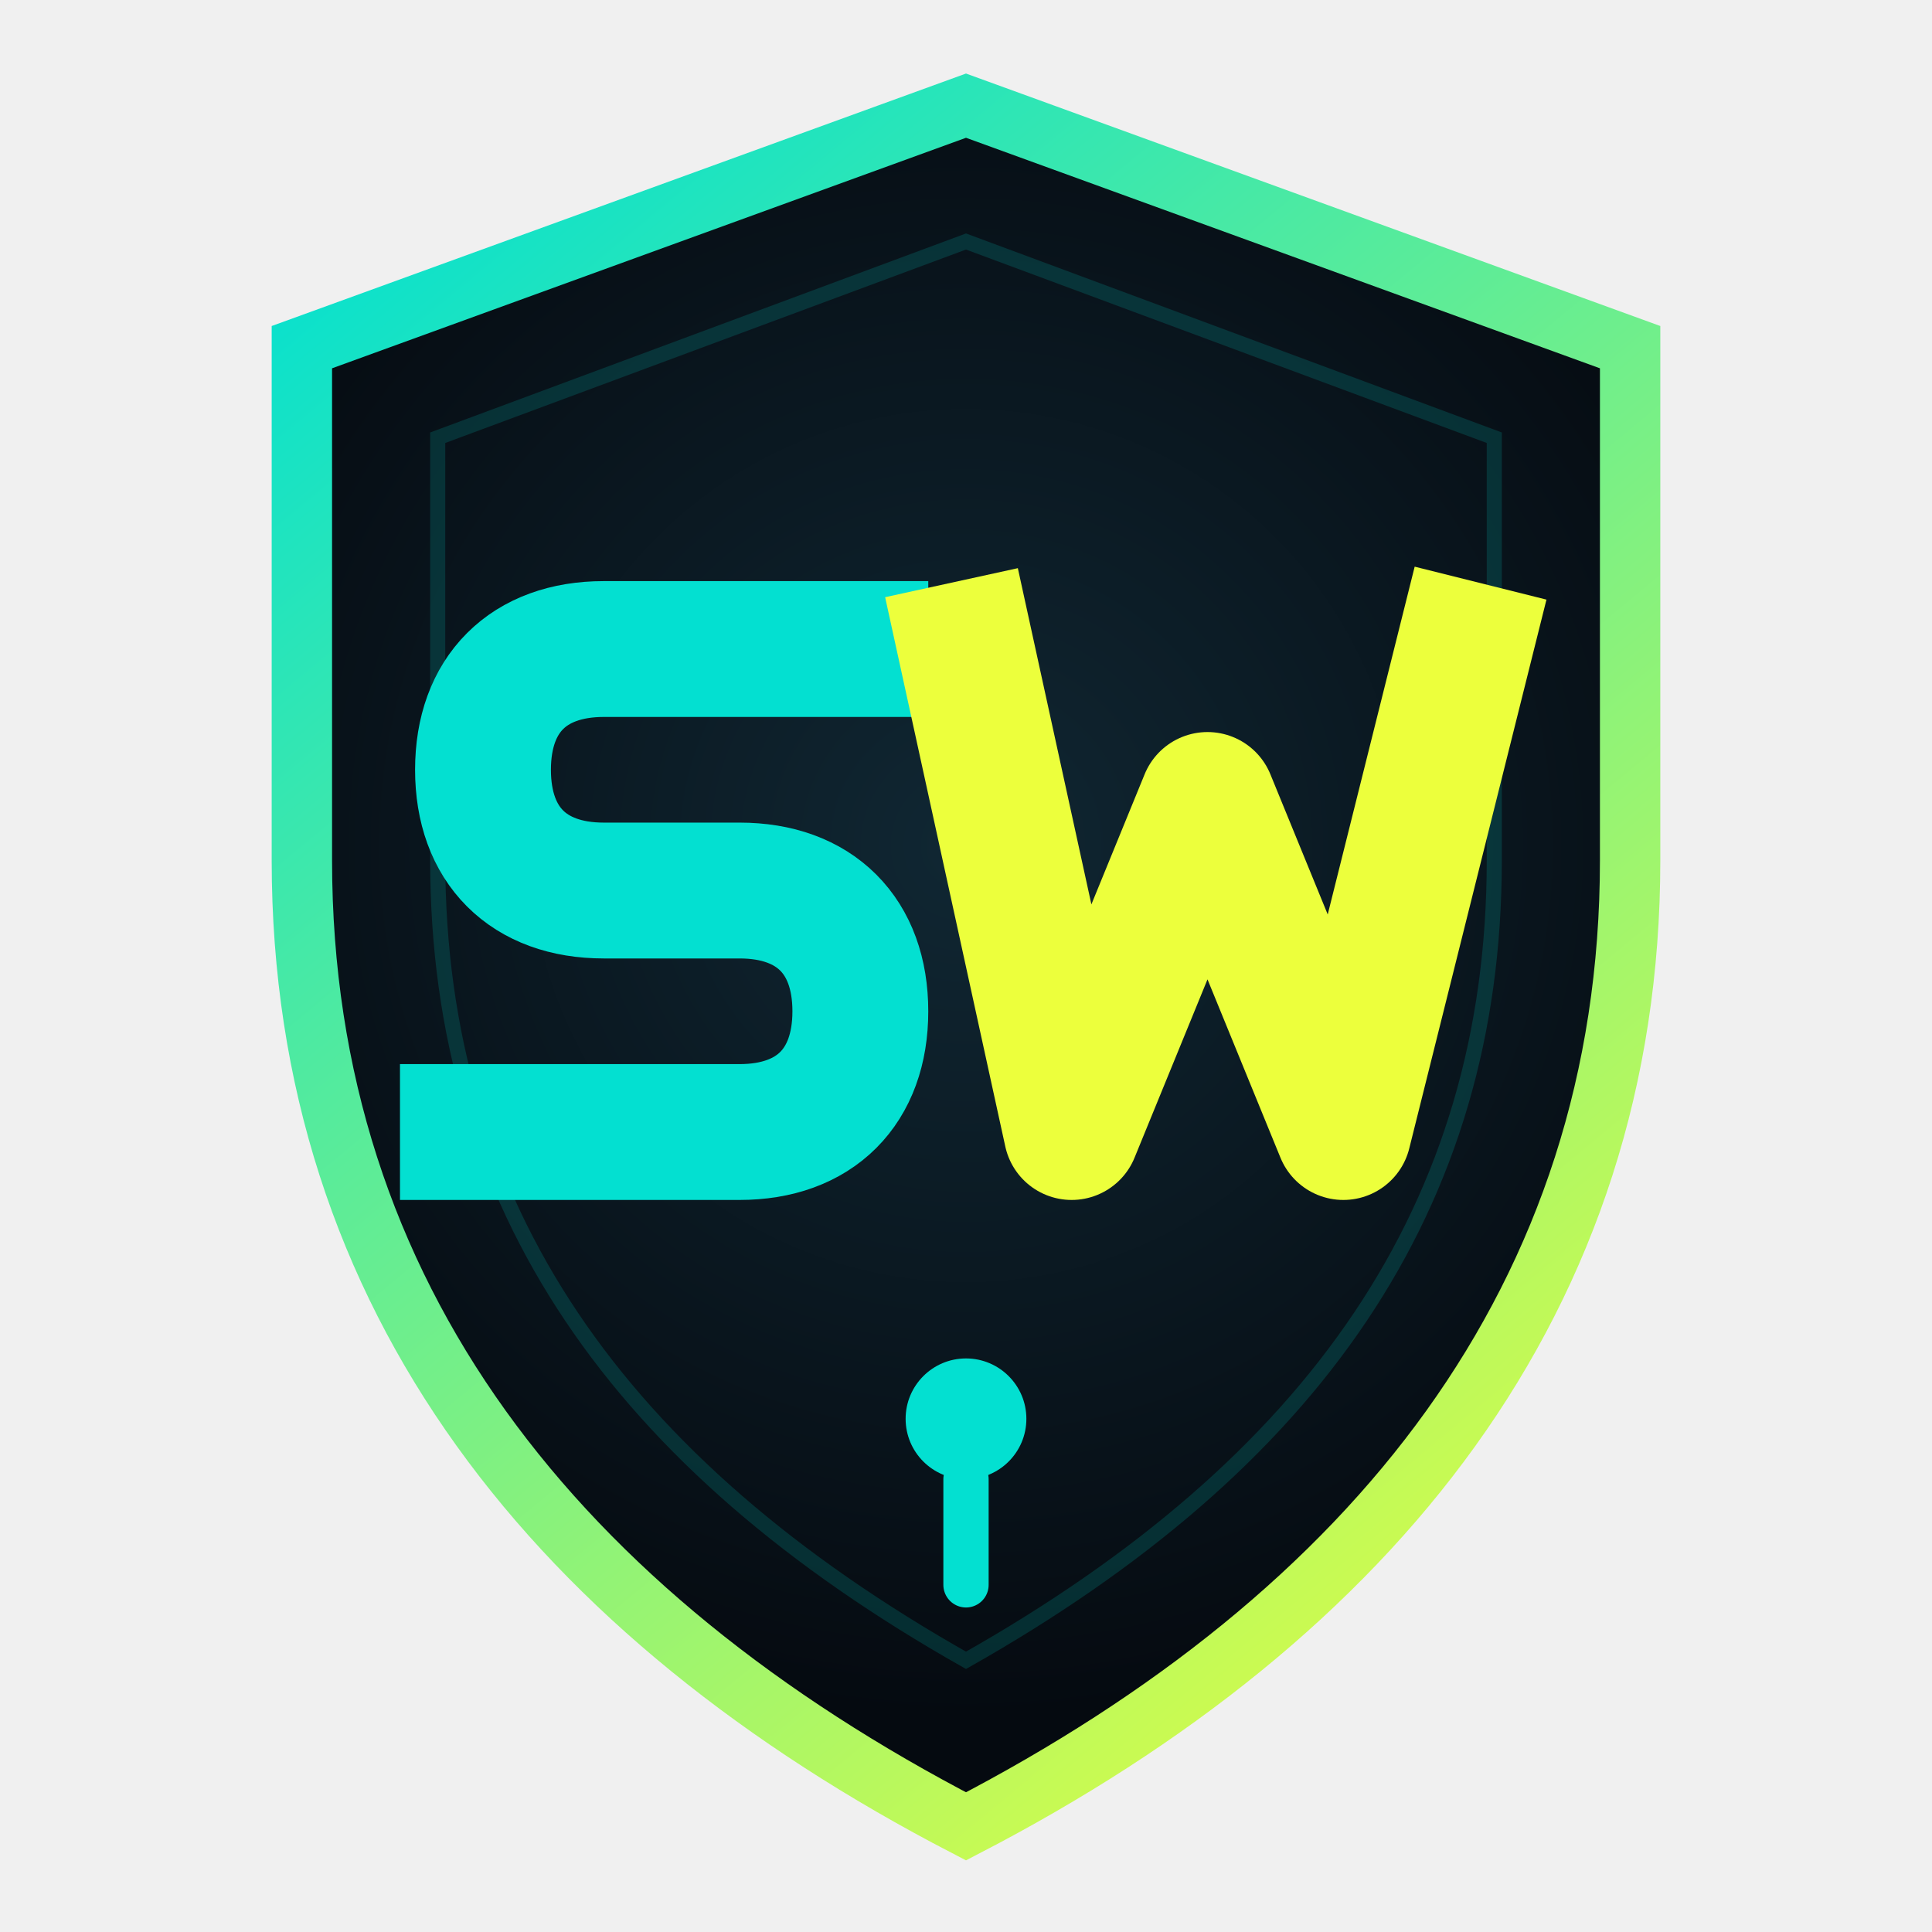
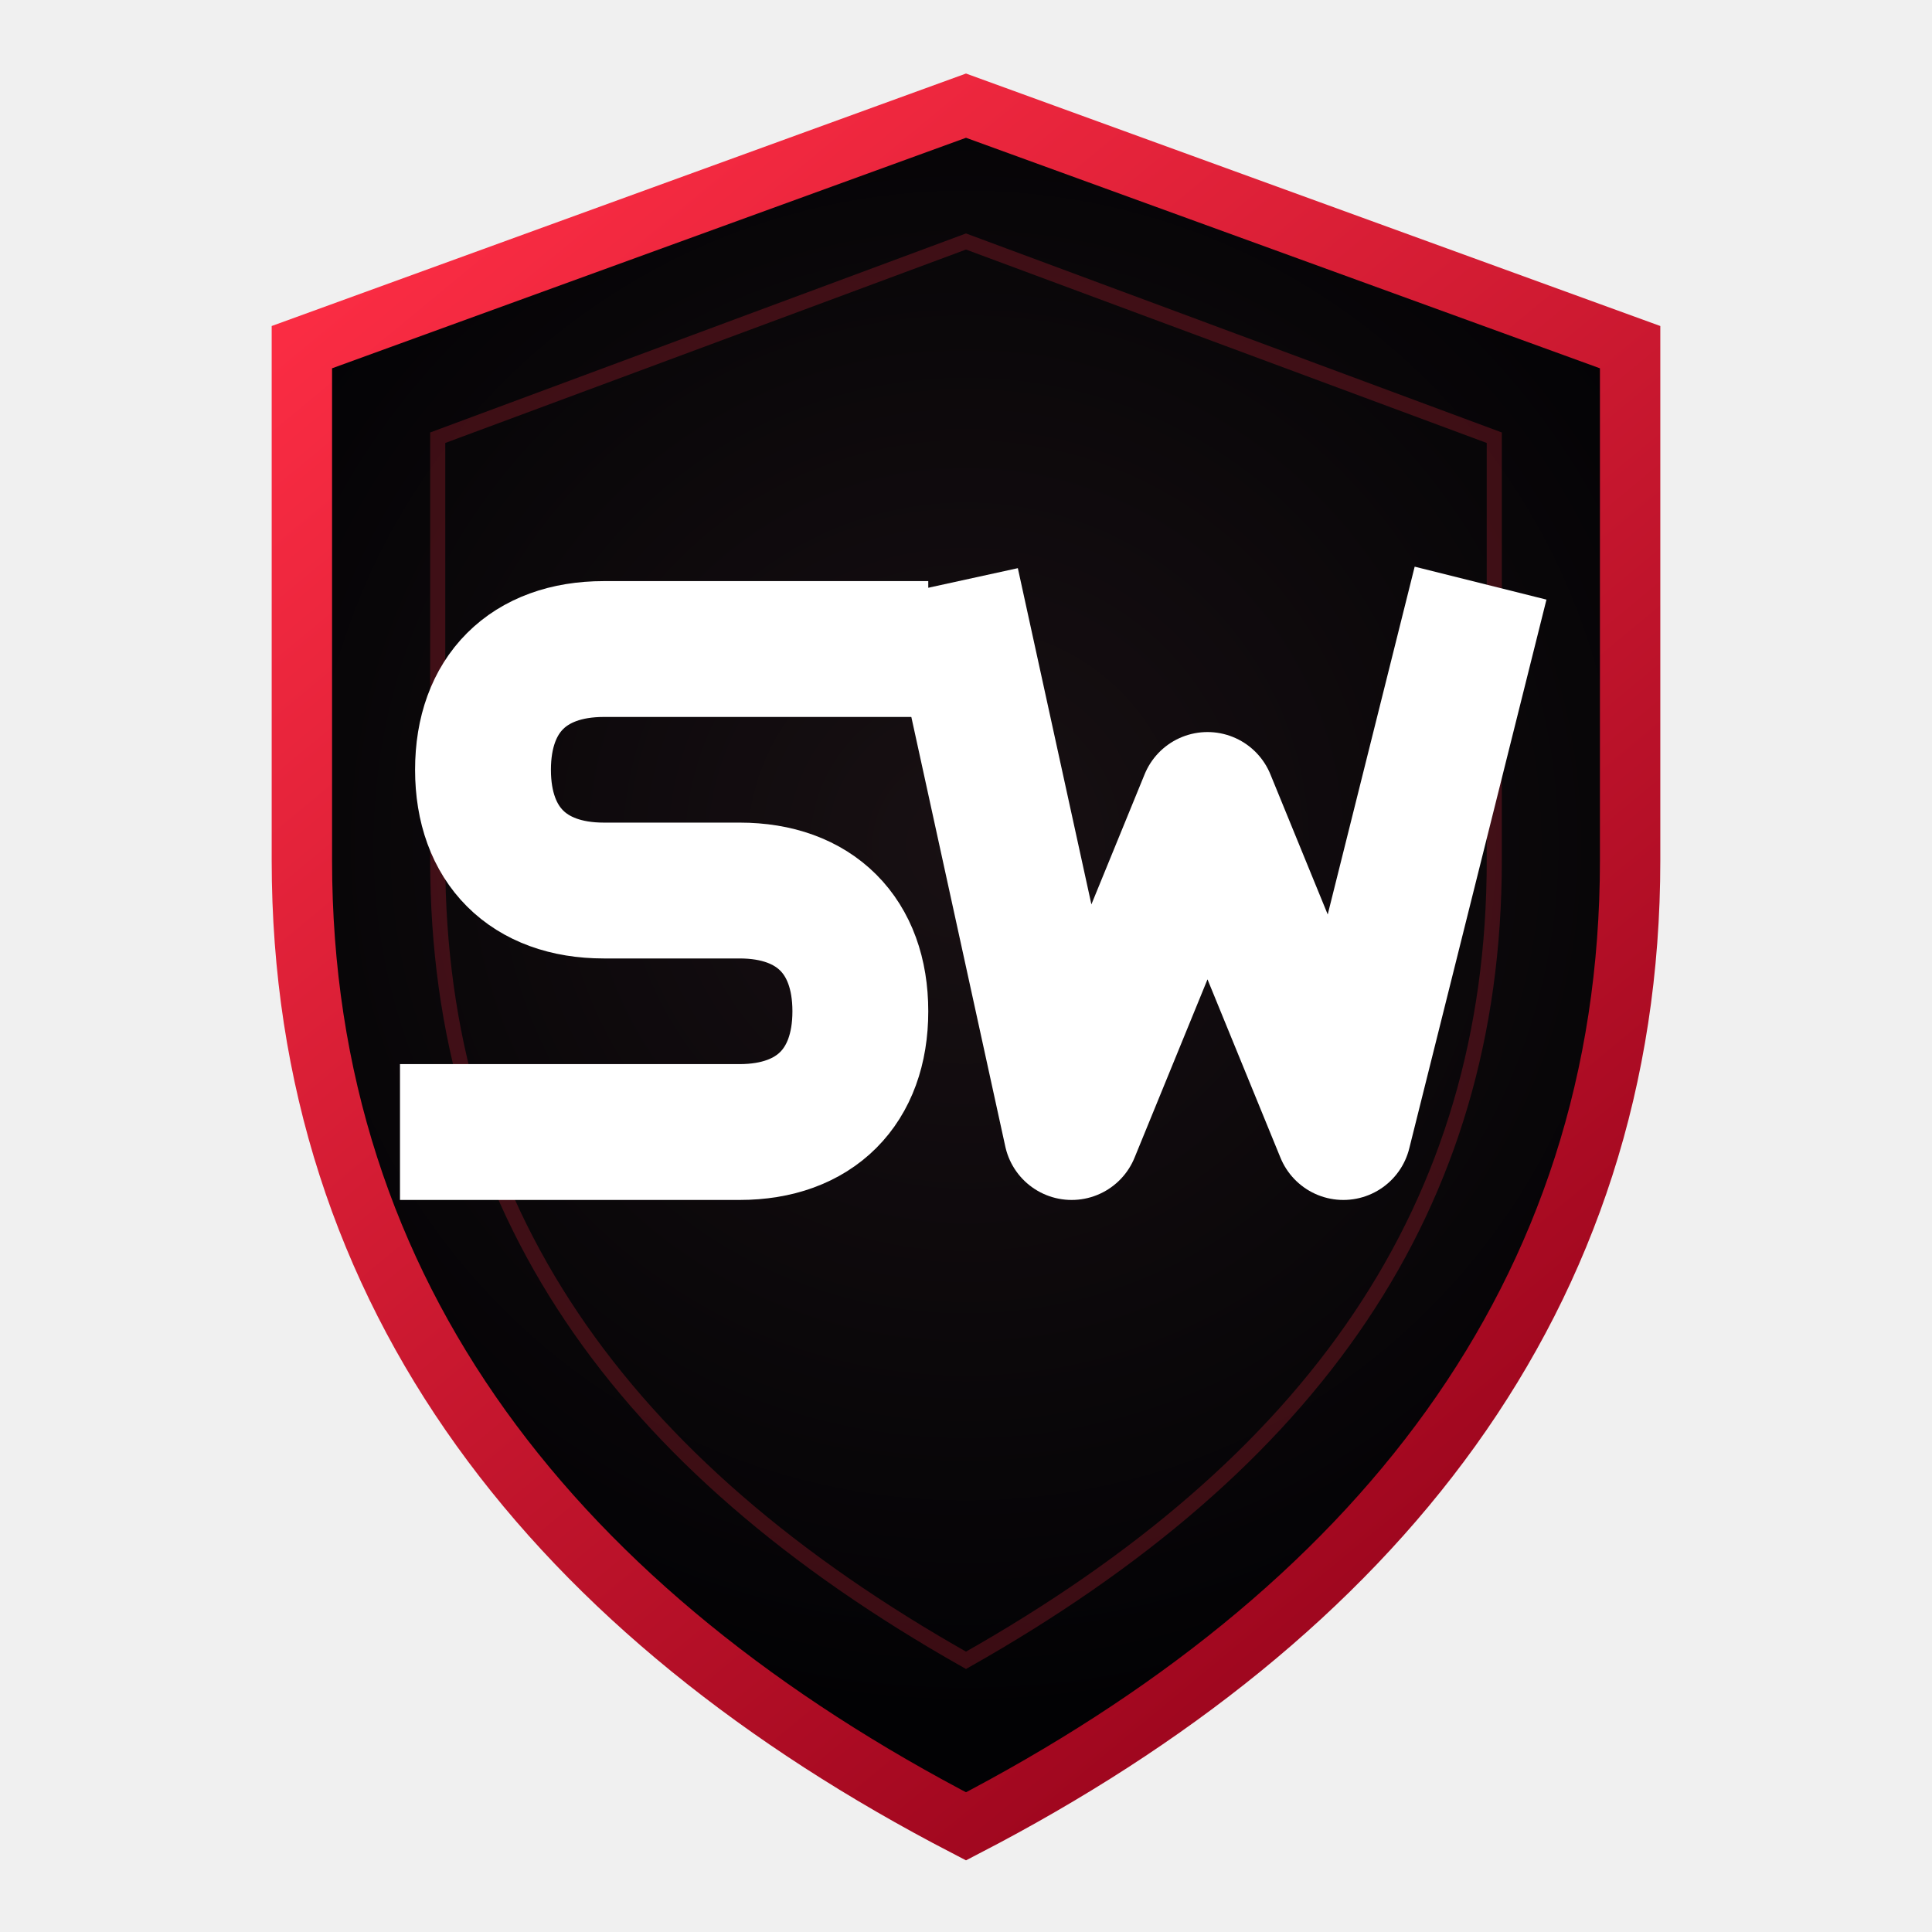
<svg xmlns="http://www.w3.org/2000/svg" viewBox="0 0 128 128" role="img" aria-label="SW Identity logosu">
  <defs>
    <linearGradient id="swShield" x1="22" y1="12" x2="108" y2="116" gradientUnits="userSpaceOnUse">
-       <stop stop-color="#03e0d1" />
-       <stop offset="1" stop-color="#ecff3c" />
+       <stop stop-color="#ff2e45" />
+       <stop offset="1" stop-color="#8f0018" />
    </linearGradient>
    <radialGradient id="swCore" cx="0" cy="0" r="1" gradientTransform="translate(64 56) rotate(90) scale(58)" gradientUnits="userSpaceOnUse">
-       <stop stop-color="#102733" />
-       <stop offset="1" stop-color="#050a10" />
+       <stop stop-color="#181013" />
+       <stop offset="1" stop-color="#020204" />
    </radialGradient>
  </defs>
  <path d="M64 7 108 23v34c0 29-17 50-44 64-27-14-44-35-44-64V23L64 7Z" fill="url(#swCore)" stroke="url(#swShield)" stroke-width="4" />
-   <path d="M64 16 99 29v28c0 23-12 40-35 53-23-13-35-30-35-53V29l35-13Z" fill="none" stroke="#03e0d1" stroke-opacity=".16" />
-   <path d="M57 43H40c-5 0-8 3-8 8s3 8 8 8h9c5 0 8 3 8 8s-3 8-8 8H31" fill="none" stroke="#03e0d1" stroke-width="9" stroke-linecap="square" stroke-linejoin="round" />
-   <path d="m64 43 7 32 9-22 9 22 8-32" fill="none" stroke="#ecff3c" stroke-width="9" stroke-linecap="square" stroke-linejoin="round" />
-   <circle cx="64" cy="94" r="4" fill="#03e0d1" />
-   <path d="M64 98v7" stroke="#03e0d1" stroke-width="3" stroke-linecap="round" />
+   <path d="M64 16 99 29v28c0 23-12 40-35 53-23-13-35-30-35-53V29l35-13Z" fill="none" stroke="#ff2e45" stroke-opacity=".22" />
+   <path d="M57 43H40c-5 0-8 3-8 8s3 8 8 8h9c5 0 8 3 8 8s-3 8-8 8H31" fill="none" stroke="#fff" stroke-width="9" stroke-linecap="square" stroke-linejoin="round" />
+   <path d="m64 43 7 32 9-22 9 22 8-32" fill="none" stroke="#fff" stroke-width="9" stroke-linecap="square" stroke-linejoin="round" />
</svg>
